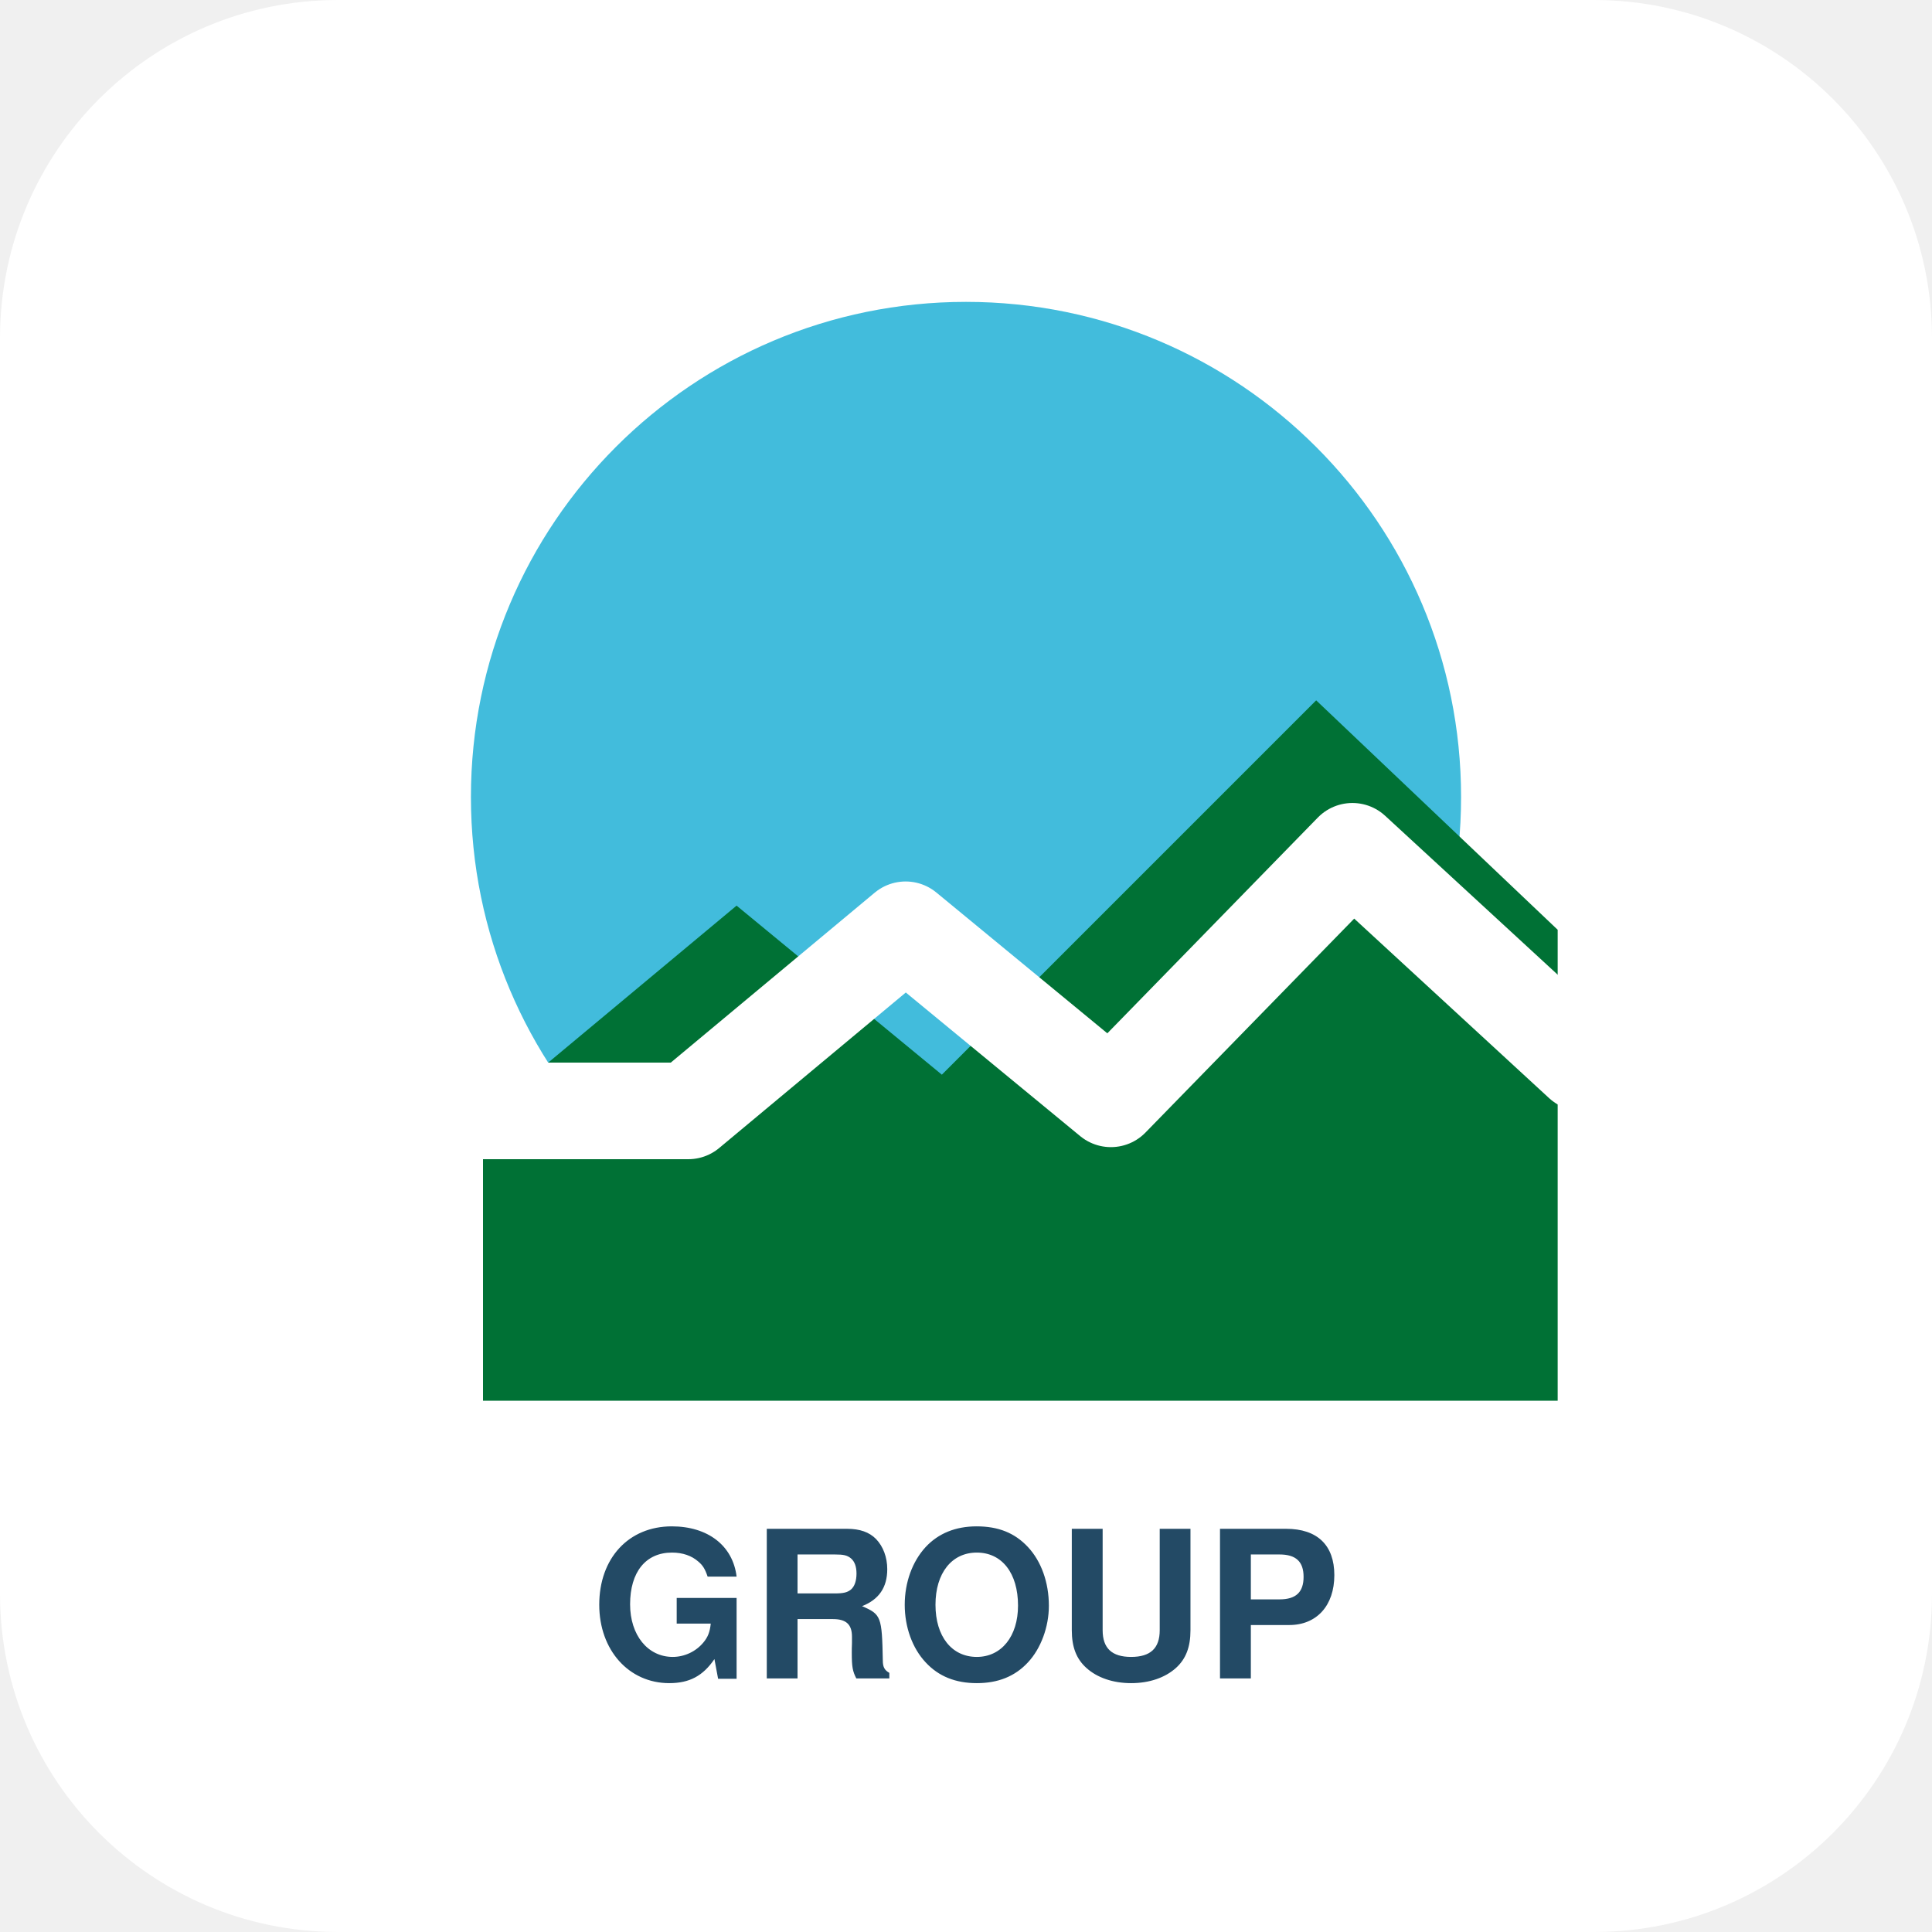
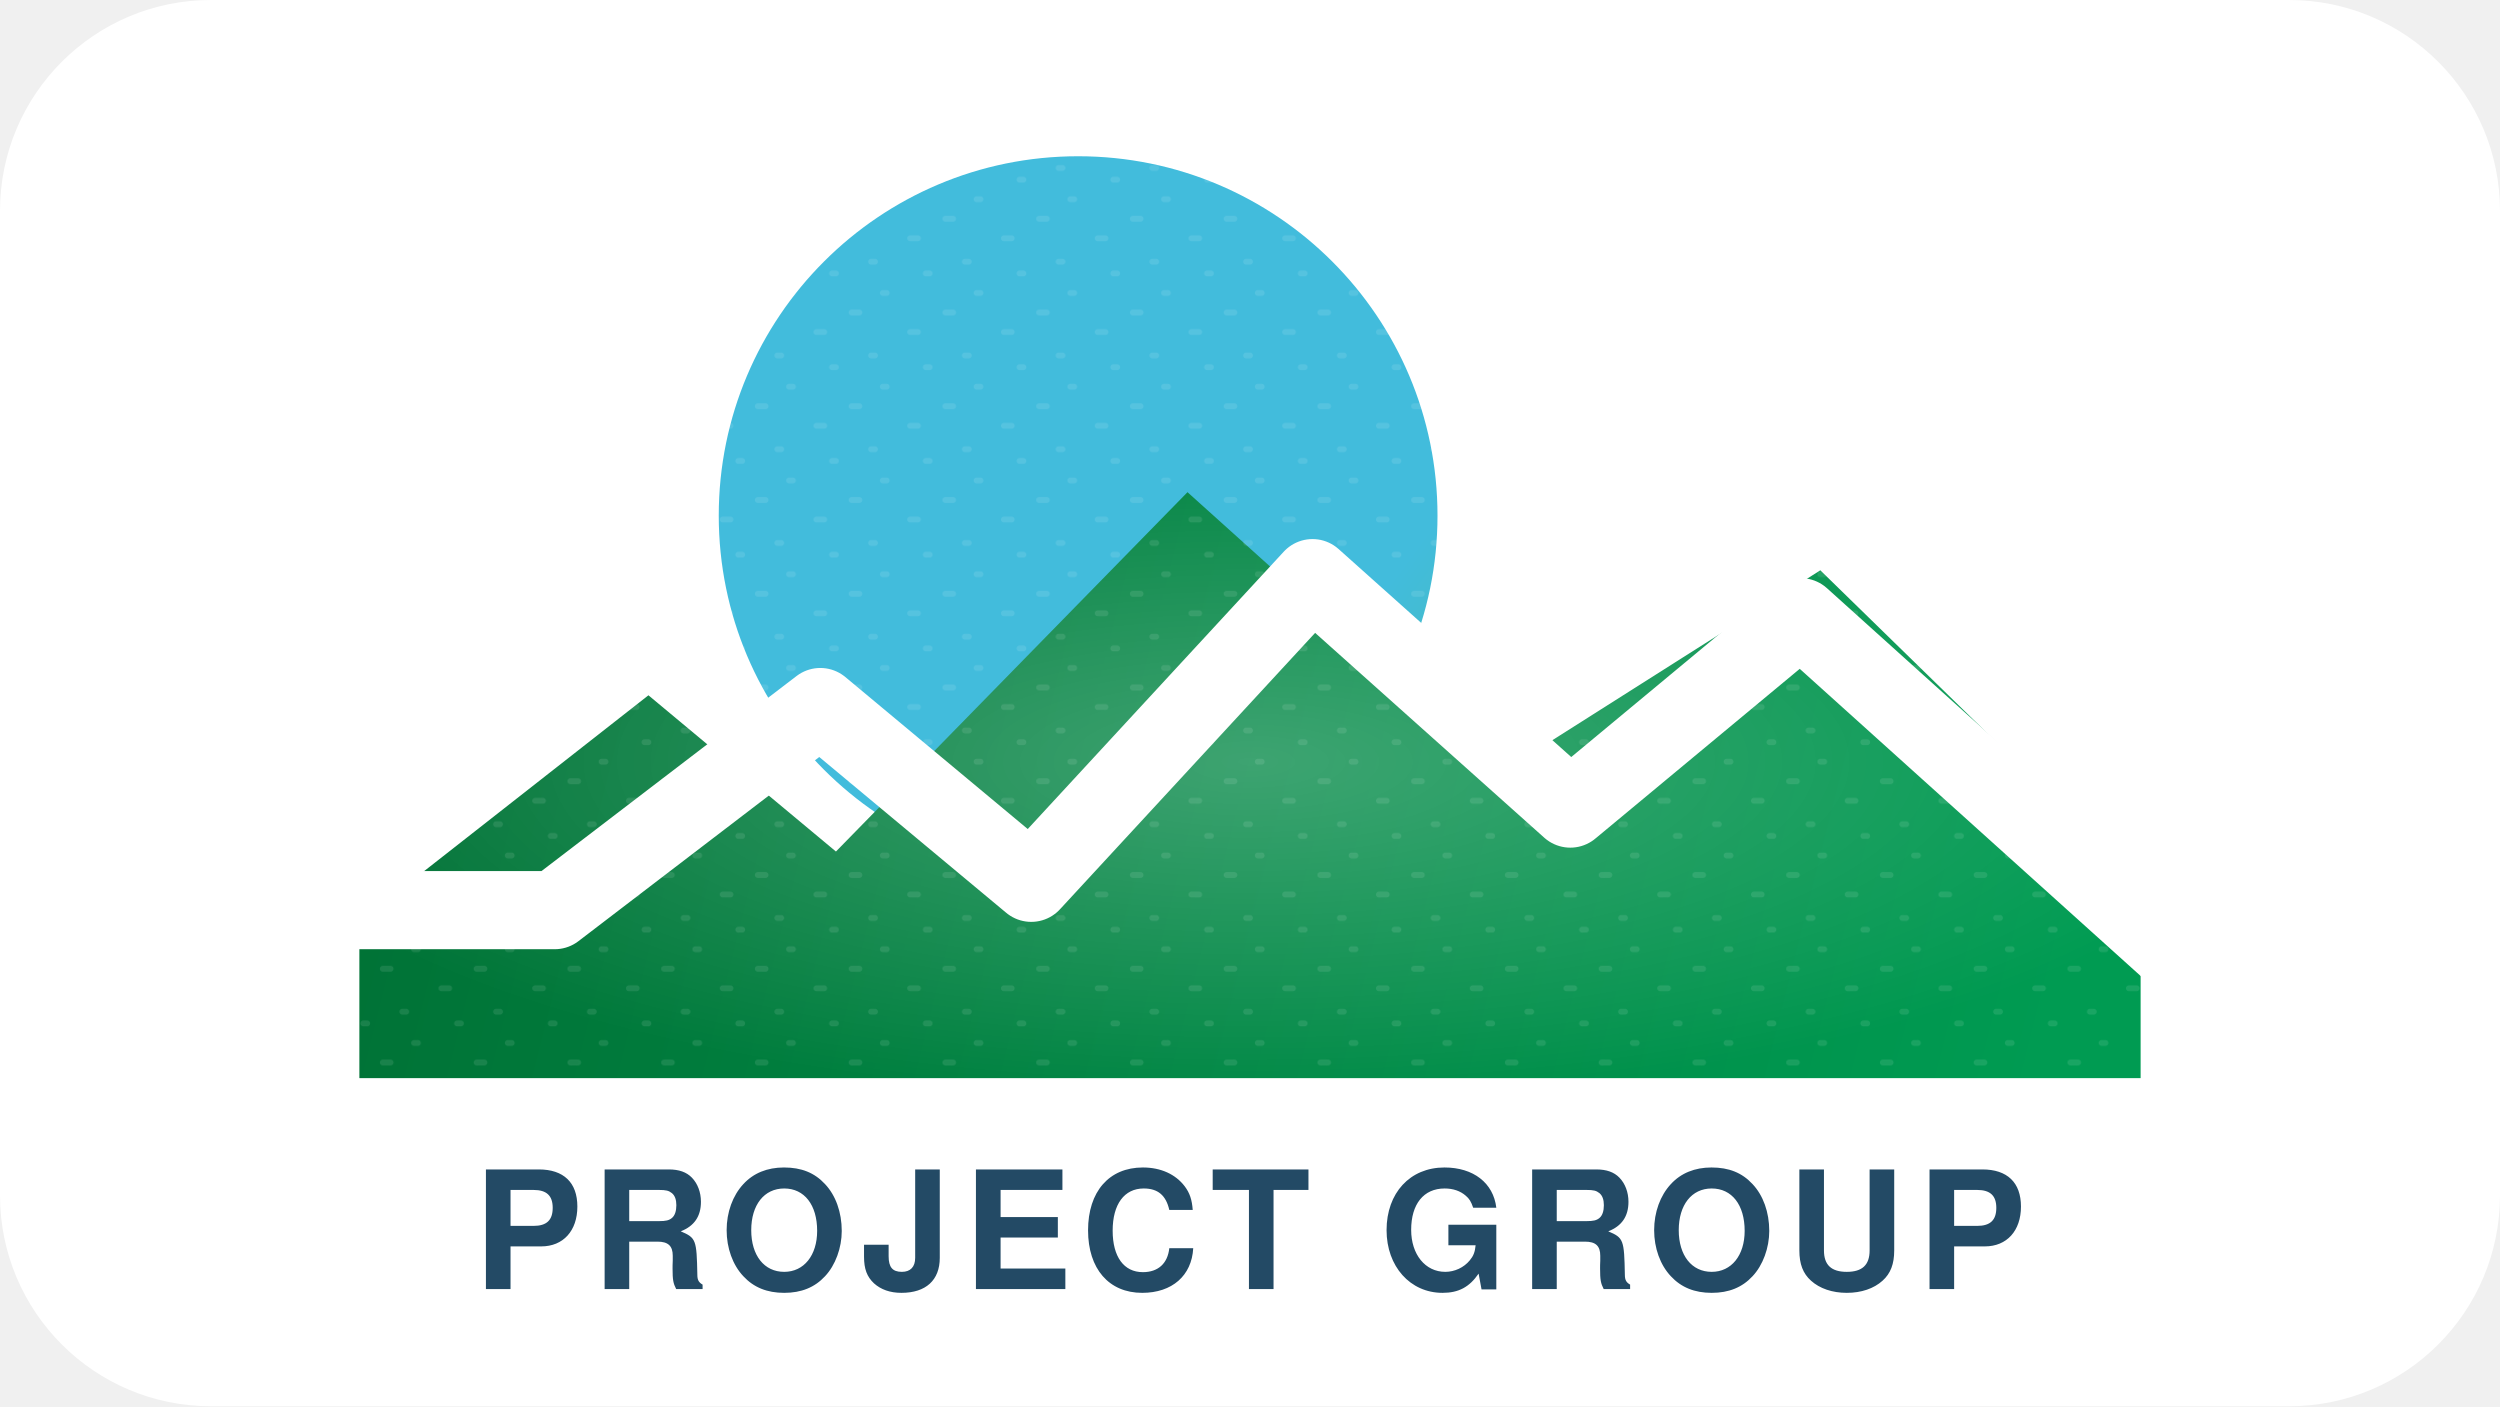
- <svg xmlns="http://www.w3.org/2000/svg" width="320" height="320" viewBox="0 0 320 320" role="img" aria-labelledby="title desc">
-   <rect width="320" height="320" rx="56" fill="#ffffff" />
-   <circle cx="160" cy="132" r="82" fill="#42BCDC" />
-   <path d="M80 185 L122 150 L156 178 L218 116 L258 154 L258 232 L80 232 Z" fill="#007135" />
-   <path d="M75 184 H114 L150 154 L184 182 L224 141 L262 176" fill="none" stroke="#ffffff" stroke-width="16" stroke-linecap="round" stroke-linejoin="round" />
-   <text x="160" y="278" text-anchor="middle" font-family="Aptos, Segoe UI, Helvetica, Arial, sans-serif" font-size="34" font-weight="700" fill="#234A65">GROUP</text>
+ <svg xmlns="http://www.w3.org/2000/svg" width="640" height="360" viewBox="0 0 640 360" role="img" aria-labelledby="title desc">
+   <defs>
+     <linearGradient id="sky" x1="110" y1="40" x2="420" y2="270" gradientUnits="userSpaceOnUse">
+       <stop offset="0" stop-color="#42BCDC" />
+       <stop offset="0.68" stop-color="#42BCDC" />
+       <stop offset="1" stop-color="#4CC17A" />
+     </linearGradient>
+     <linearGradient id="green" x1="90" y1="178" x2="520" y2="286" gradientUnits="userSpaceOnUse">
+       <stop offset="0" stop-color="#007135" />
+       <stop offset="1" stop-color="#009B52" />
+     </linearGradient>
+     <radialGradient id="fade" cx="50%" cy="46%" r="58%">
+       <stop offset="0" stop-color="#FFFFFF" stop-opacity="0.24" />
+       <stop offset="1" stop-color="#FFFFFF" stop-opacity="0" />
+     </radialGradient>
+     <pattern id="grain" width="24" height="24" patternUnits="userSpaceOnUse">
+       <path d="M2 8h2M10 3h1M17 13h2M7 19h1M21 22h1" stroke="#FFFFFF" stroke-opacity="0.18" stroke-width="1.5" stroke-linecap="round" />
+     </pattern>
+   </defs>
+   <rect width="640" height="360" rx="54" fill="#FFFFFF" />
+   <circle cx="276" cy="132" r="92" fill="url(#sky)" />
+   <path d="M92 236 L166 178 L214 218 L304 126 L384 198 L466 146 L548 226 L548 276 L92 276 Z" fill="url(#green)" />
+   <path d="M78 233 H142 L210 181 L264 226 L336 148 L402 207 L461 158 L562 249" fill="none" stroke="#FFFFFF" stroke-width="20" stroke-linecap="round" stroke-linejoin="round" />
+   <path d="M92 236 L166 178 L214 218 L304 126 L384 198 L466 146 L548 226 L548 276 L92 276 Z" fill="url(#fade)" />
+   <rect x="52" y="42" width="536" height="256" rx="38" fill="url(#grain)" opacity="0.55" />
+   <text x="320" y="330" text-anchor="middle" font-family="Aptos, Segoe UI, Helvetica, Arial, sans-serif" font-size="42" font-weight="800" letter-spacing="3" fill="#234A65">PROJECT GROUP</text>
</svg>
